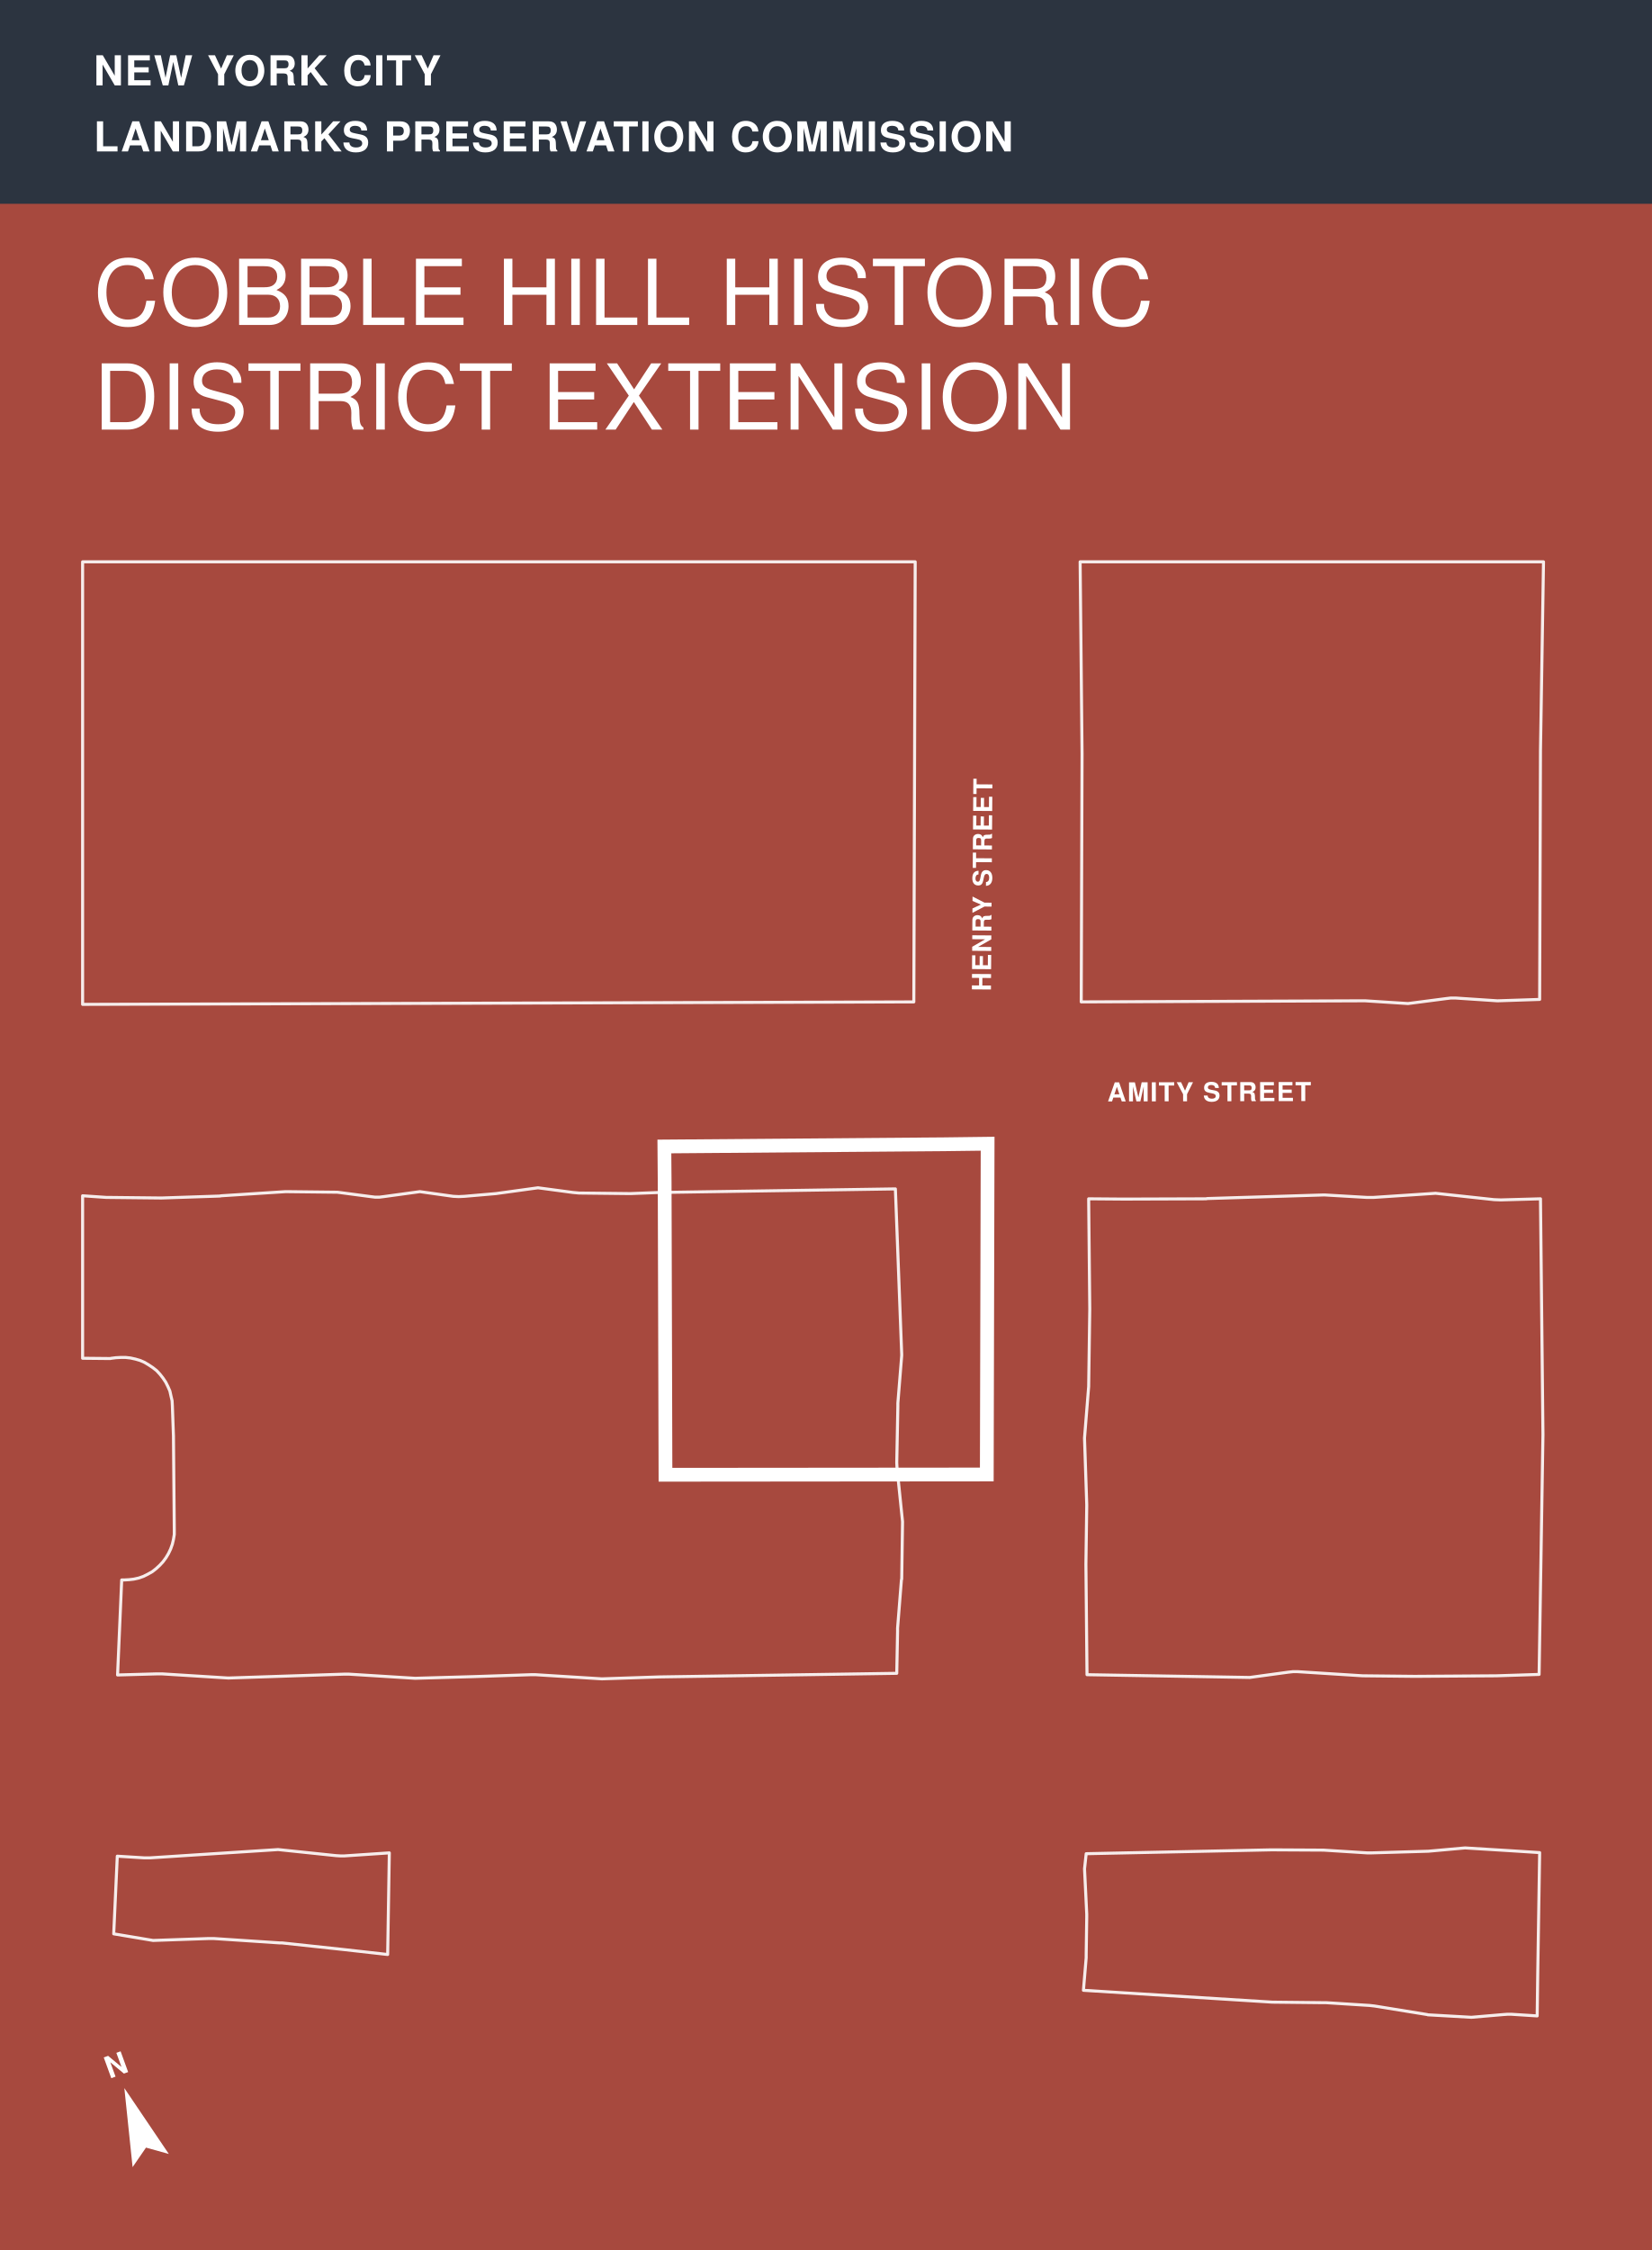
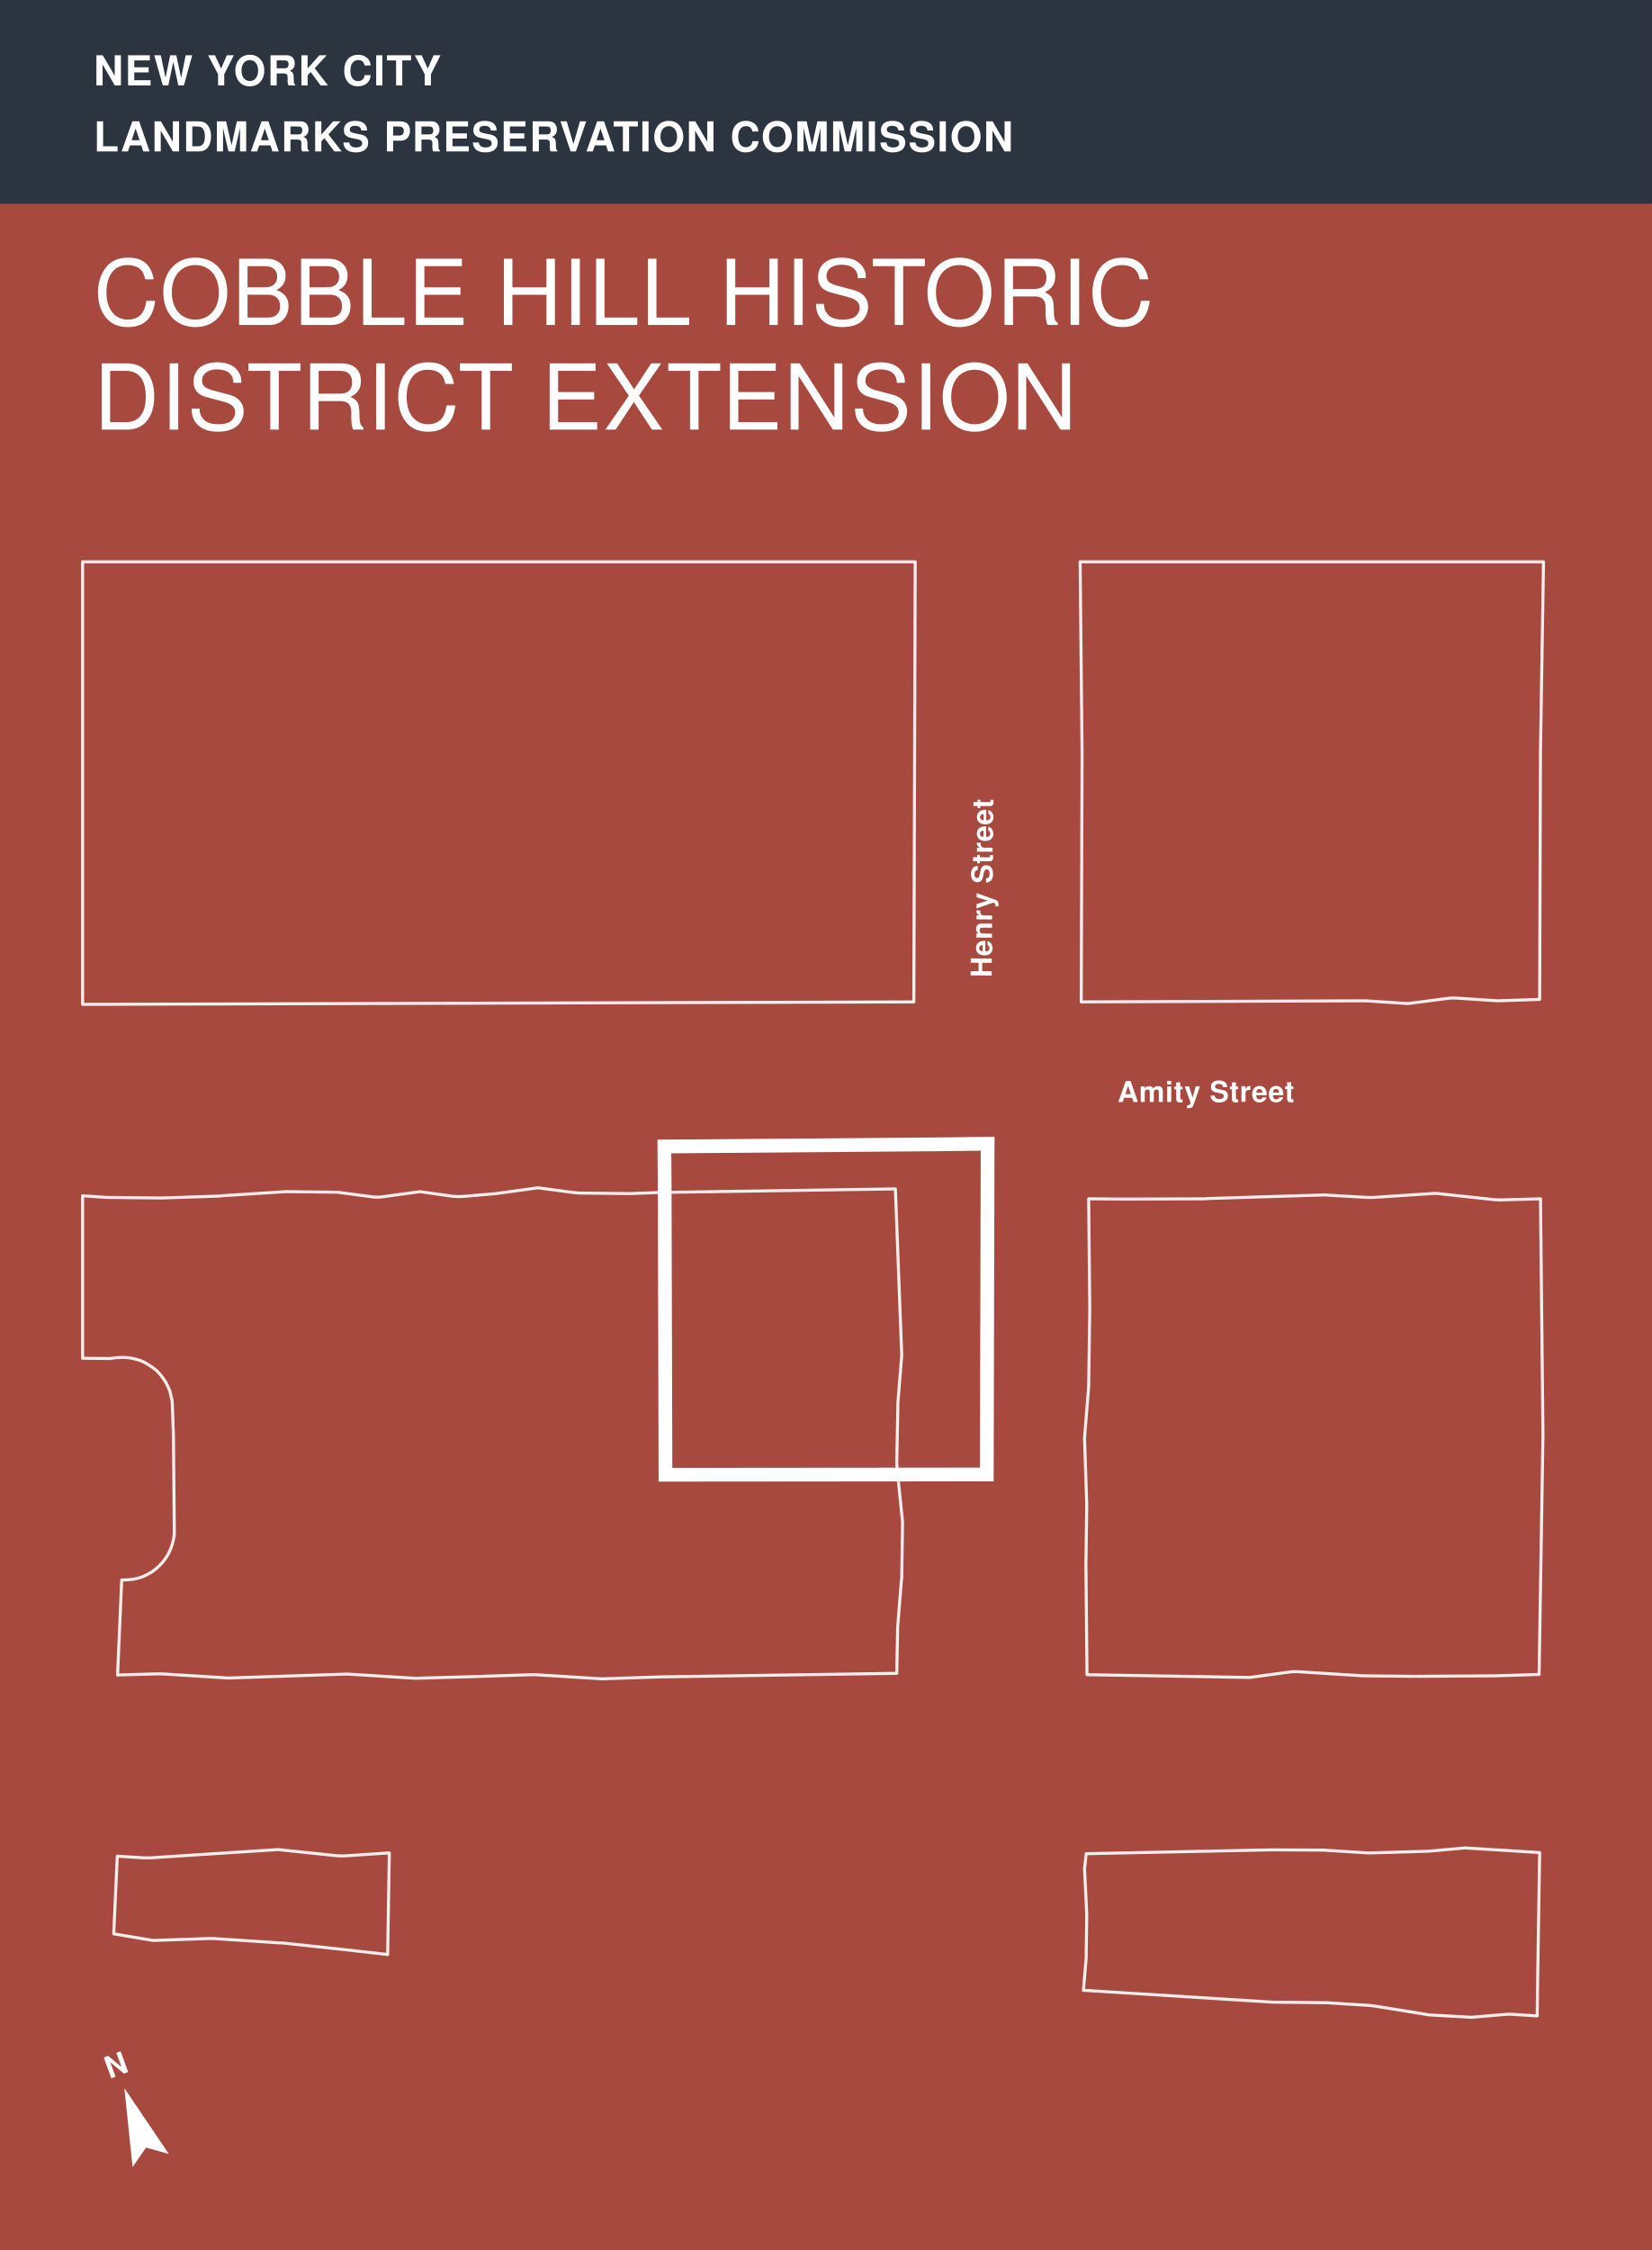
<svg xmlns="http://www.w3.org/2000/svg" viewBox="0 0 600 817" role="img" aria-label="Cobble Hill Historic District Extension map, drawn like the Landmarks Preservation Commission street sign">
-   <style>text{font-family:"DM Sans",Helvetica,Arial,sans-serif;fill:#fff}.s{font-size:15px;font-weight:700;letter-spacing:.5px}.t{font-size:33px;font-weight:500;letter-spacing:.5px}.l text{font-size:9.5px;font-weight:700;letter-spacing:.4px;paint-order:stroke;stroke:#a7493e;stroke-width:3.5px;stroke-linejoin:round}</style>
+   <style>text{font-family:"ClearviewHwy","Clearview","DM Sans",Helvetica,Arial,sans-serif;fill:#fff}.s{font-size:15px;font-weight:700;letter-spacing:.5px}.t{font-size:33px;font-weight:500;letter-spacing:.5px}.l text{font-size:10.5px;font-weight:700;letter-spacing:.2px;paint-order:stroke;stroke:#a7493e;stroke-width:3.5px;stroke-linejoin:round}</style>
  <rect width="600" height="817" fill="#a7493e" />
  <rect width="600" height="74" fill="#2c3440" />
  <text x="34" y="31" class="s">NEW YORK CITY</text>
  <text x="34" y="55" class="s">LANDMARKS PRESERVATION COMMISSION</text>
  <text x="34" y="118" class="t">COBBLE HILL HISTORIC</text>
  <text x="34" y="156" class="t">DISTRICT EXTENSION</text>
  <path d="M331.9,363.8 L30.0,364.7 L30.0,204.0 L332.4,204.0 L331.9,363.8ZM38.7,434.8 L39.6,434.8 L58.1,435.0 L58.8,435.0 L79.8,434.3 L80.4,434.2 L103.7,432.7 L104.0,432.7 L122.1,432.9 L122.5,432.9 L134.6,434.5 L136.2,434.7 L137.8,434.7 L139.4,434.5 L152.5,432.7 L164.6,434.4 L166.6,434.5 L168.7,434.4 L180.2,433.4 L180.9,433.3 L195.4,431.3 L208.1,433.0 L210.3,433.2 L228.3,433.4 L229.1,433.4 L239.5,433.0 L239.5,433.0 L325.2,431.7 L327.5,491.8 L327.5,492.2 L326.1,509.5 L326.1,510.7 L325.7,531.1 L325.8,533.1 L327.8,552.5 L327.8,552.8 L327.5,573.4 L327.4,573.6 L326.0,591.2 L326.0,592.4 L325.7,607.6 L240.0,608.9 L239.7,608.9 L218.8,609.6 L218.5,609.6 L194.5,608.1 L192.8,608.1 L171.9,608.8 L150.9,609.4 L150.7,609.4 L126.7,607.9 L125.0,607.9 L104.1,608.6 L83.1,609.3 L82.8,609.3 L58.8,607.8 L57.1,607.8 L42.7,608.2 L44.2,573.7 L45.1,573.7 L46.9,573.6 L48.6,573.4 L50.4,573.0 L52.1,572.4 L53.7,571.6 L55.3,570.7 L56.7,569.6 L58.0,568.4 L59.2,567.1 L60.3,565.6 L61.2,564.1 L62.0,562.4 L62.6,560.7 L63.0,559.0 L63.3,557.2 L63.3,555.4 L63.0,521.9 L63.0,521.5 L62.6,510.4 L62.5,508.6 L62.1,506.9 L61.7,505.1 L61.0,503.5 L60.2,501.9 L59.2,500.4 L58.1,499.0 L56.9,497.7 L55.5,496.6 L54.0,495.6 L52.5,494.7 L50.9,494.0 L49.2,493.5 L47.4,493.1 L45.6,492.9 L43.9,492.9 L42.1,493.0 L40.5,493.2 L40.0,493.3 L30.0,493.2 L30.0,434.2 L38.7,434.8ZM41.3,702.2 L42.6,674.0 L52.3,674.6 L54.6,674.6 L77.7,673.1 L101.0,671.6 L122.0,673.8 L123.6,673.9 L125.1,673.9 L141.4,672.8 L140.8,709.7 L124.8,707.9 L102.5,705.5 L101.7,705.5 L77.6,703.9 L75.8,703.9 L55.6,704.6 L41.3,702.2ZM559.5,272.6 L559.5,272.8 L559.2,362.9 L544.0,363.4 L543.8,363.4 L528.7,362.4 L526.9,362.4 L525.2,362.6 L511.4,364.4 L495.8,363.4 L494.6,363.4 L392.7,363.8 L393.0,273.9 L393.0,273.7 L392.3,204.0 L560.6,204.0 L559.5,272.6ZM394.7,547.0 L394.7,546.2 L393.9,522.4 L393.9,522.1 L395.3,504.7 L395.4,503.5 L395.6,489.6 L395.8,475.5 L395.8,475.0 L395.4,435.3 L408.2,435.4 L408.5,435.4 L438.0,435.3 L438.5,435.2 L480.8,433.9 L481.1,433.9 L496.5,434.8 L498.8,434.8 L521.4,433.3 L542.6,435.6 L545.1,435.7 L559.5,435.3 L560.4,520.9 L560.4,521.0 L559.0,608.0 L543.5,608.5 L543.4,608.5 L513.8,608.7 L513.8,608.7 L495.0,608.5 L494.9,608.5 L471.3,607.0 L469.6,607.0 L467.8,607.2 L453.9,609.1 L394.8,608.1 L394.4,568.1 L394.4,568.0 L394.7,547.0ZM393.5,722.7 L394.5,710.9 L394.5,709.8 L394.7,696.3 L394.7,695.0 L393.9,678.6 L394.5,673.1 L461.8,671.7 L461.9,671.7 L480.5,671.8 L480.7,671.8 L496.5,672.8 L498.3,672.8 L518.8,672.2 L519.9,672.1 L532.1,671.0 L548.3,672.0 L559.2,672.7 L558.5,716.9 L558.3,732.0 L548.9,731.4 L547.5,731.4 L546.1,731.5 L534.4,732.5 L518.6,731.6 L518.3,731.5 L499.2,728.4 L497.4,728.2 L481.7,727.2 L480.7,727.2 L462.2,727.0 L462.1,727.0 L393.5,722.7Z" fill="none" stroke="#fff" stroke-width="1.1" stroke-linejoin="round" opacity=".9" />
  <path d="M241.7,535.5 L241.4,429.2 L241.3,416.3 L342.8,415.5 L358.7,415.3 L358.4,535.4 L241.7,535.5Z" fill="none" stroke="#fff" stroke-width="5" stroke-linejoin="miter" />
  <g class="l">
-     <text x="439.2" y="397.7" transform="rotate(-0.1 439.2 397.7)" text-anchor="middle" dominant-baseline="central">AMITY STREET</text>
-     <text x="358.0" y="321.3" transform="rotate(-89.6 358.0 321.3)" text-anchor="middle" dominant-baseline="central">HENRY STREET</text>
+     <text x="438.0" y="397.7" transform="rotate(-0.1 438.0 397.7)" text-anchor="middle" dominant-baseline="central">Amity Street</text>
+     <text x="358.0" y="322.5" transform="rotate(-89.6 358.0 322.5)" text-anchor="middle" dominant-baseline="central">Henry Street</text>
  </g>
  <g transform="translate(52 777) rotate(-20.0)">
    <path d="M0,-20 L7,8 L0,3 L-7,8 Z" fill="#fff" />
    <text x="0" y="-25" text-anchor="middle" font-size="11" font-weight="700">N</text>
  </g>
</svg>
